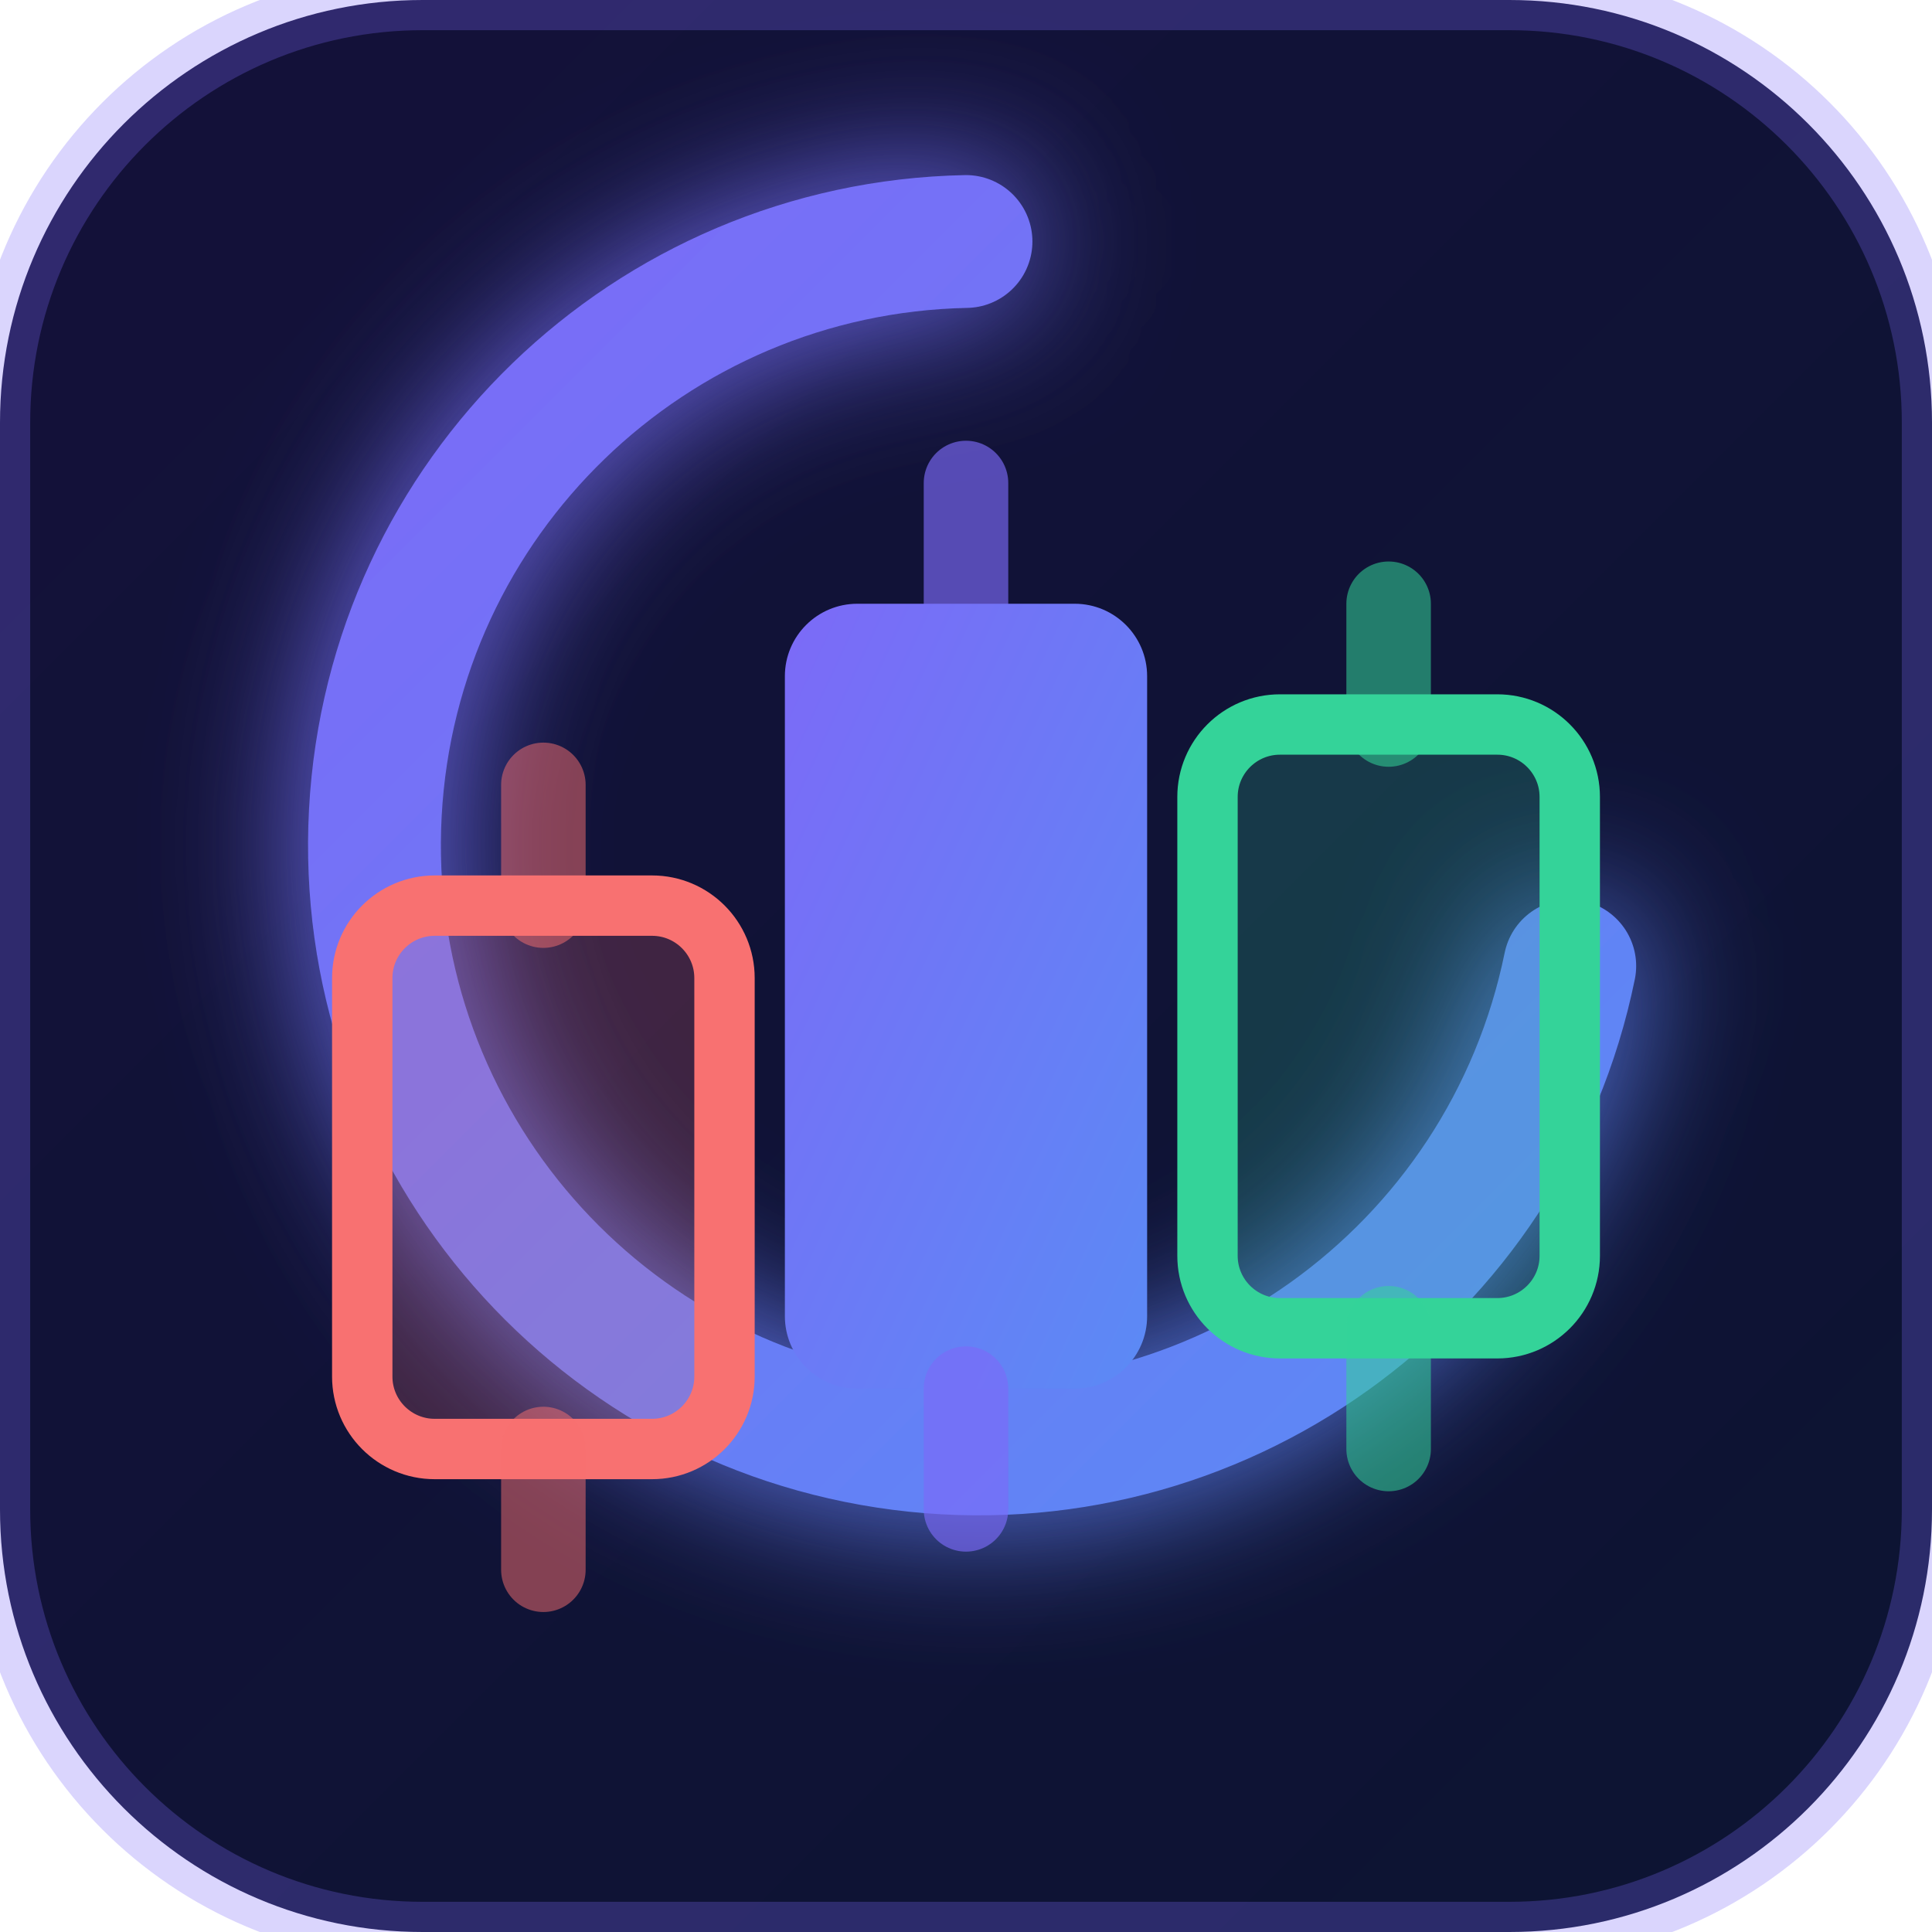
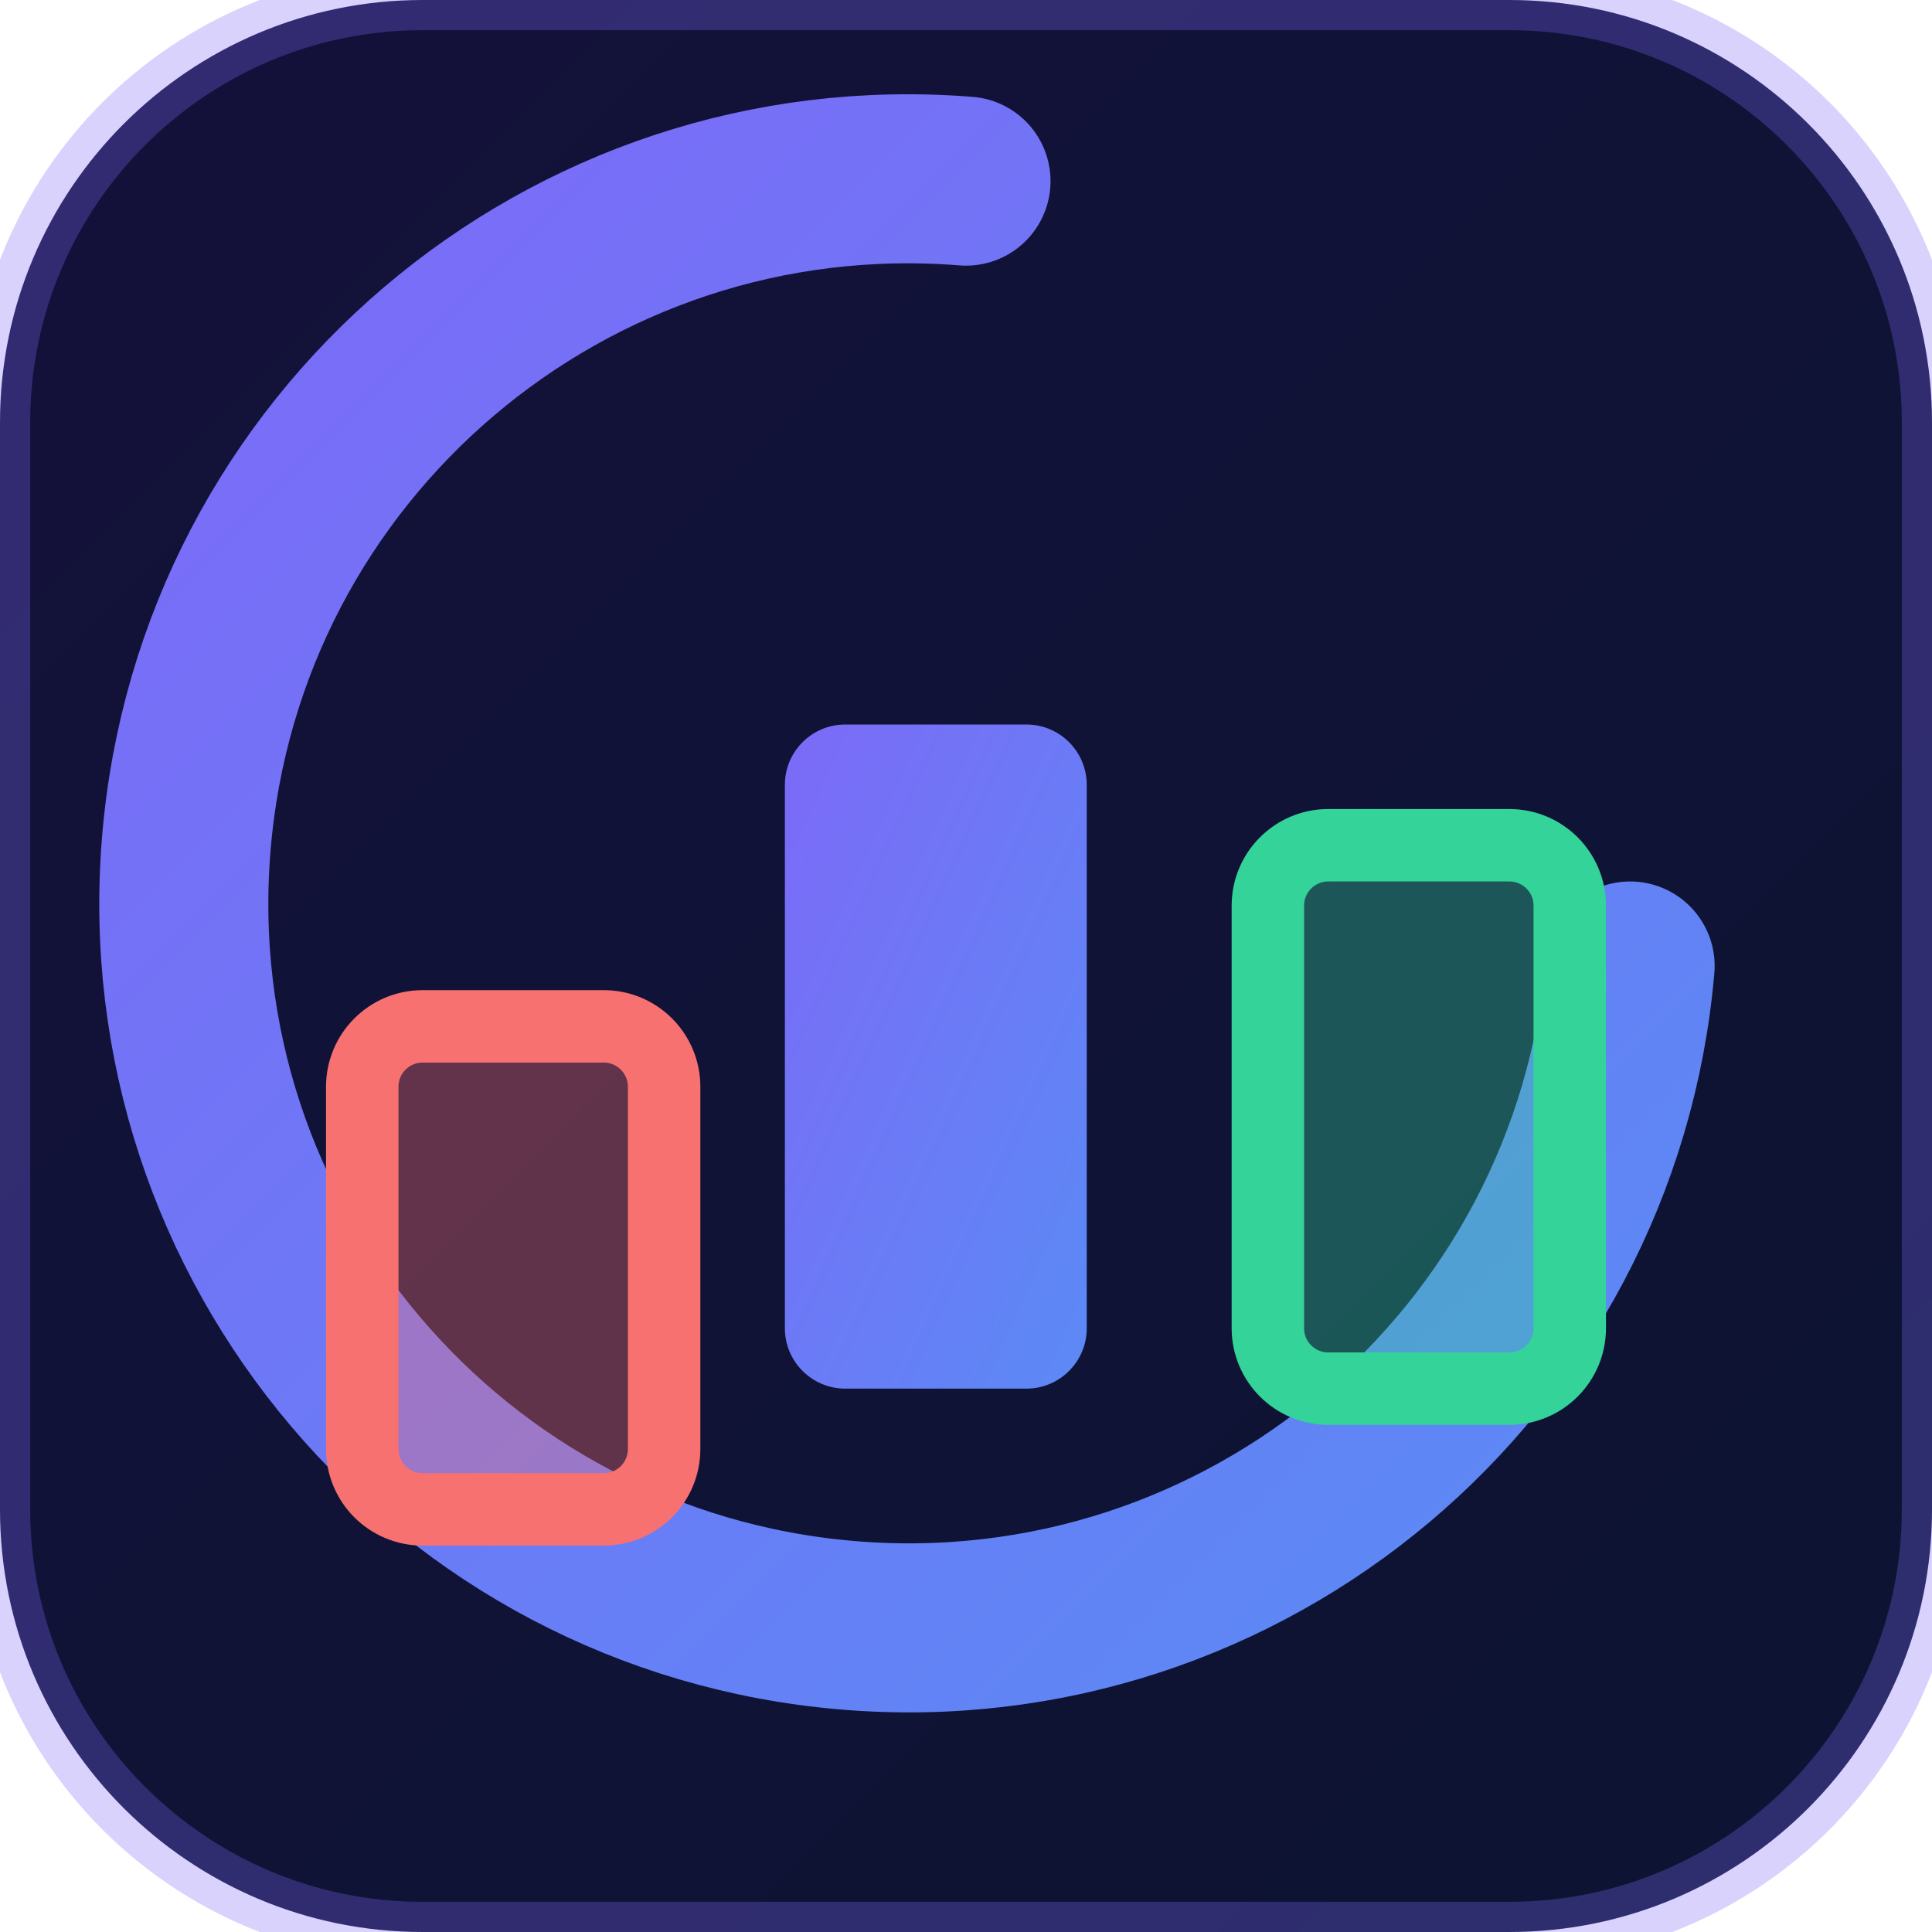
<svg xmlns="http://www.w3.org/2000/svg" viewBox="0 0 32 32" fill="none">
  <defs>
    <linearGradient id="g1" x1="0" y1="0" x2="1" y2="1">
      <stop offset="0%" stop-color="#7c6af7" />
      <stop offset="100%" stop-color="#5b8af5" />
    </linearGradient>
    <linearGradient id="bg" x1="0" y1="0" x2="1" y2="1">
      <stop offset="0%" stop-color="#14113a" />
      <stop offset="100%" stop-color="#0c1432" />
    </linearGradient>
-     <filter id="gw" x="-25%" y="-25%" width="150%" height="150%">
-       <feGaussianBlur stdDeviation="1.2" result="b" />
-       <feMerge>
-         <feMergeNode in="b" />
-         <feMergeNode in="SourceGraphic" />
-       </feMerge>
-     </filter>
  </defs>
  <rect width="32" height="32" rx="7" fill="url(#bg)" />
-   <rect width="32" height="32" rx="7" stroke="rgba(124,106,247,0.28)" stroke-width="1" fill="none" />
-   <path d="M16 4 A10 10 0 1 0 26 16" stroke="url(#g1)" stroke-width="2.2" stroke-linecap="round" filter="url(#gw)" />
-   <line x1="9" y1="13" x2="9" y2="15" stroke="rgba(248,113,113,0.5)" stroke-width="1.4" stroke-linecap="round" />
-   <rect x="6" y="15" width="6" height="9" rx="1.2" fill="rgba(248,113,113,0.2)" stroke="#f87171" stroke-width="1" />
-   <line x1="9" y1="24" x2="9" y2="26" stroke="rgba(248,113,113,0.5)" stroke-width="1.4" stroke-linecap="round" />
-   <line x1="16" y1="8" x2="16" y2="10" stroke="rgba(124,106,247,0.65)" stroke-width="1.4" stroke-linecap="round" />
-   <rect x="13" y="10" width="6" height="13" rx="1.2" fill="url(#g1)" />
-   <line x1="16" y1="23" x2="16" y2="25" stroke="rgba(124,106,247,0.65)" stroke-width="1.4" stroke-linecap="round" />
-   <line x1="23" y1="10" x2="23" y2="12" stroke="rgba(52,211,153,0.55)" stroke-width="1.4" stroke-linecap="round" />
-   <rect x="20" y="12" width="6" height="10" rx="1.2" fill="rgba(52,211,153,0.2)" stroke="#34d399" stroke-width="1" />
-   <line x1="23" y1="22" x2="23" y2="24" stroke="rgba(52,211,153,0.55)" stroke-width="1.4" stroke-linecap="round" />
+   <rect width="32" height="32" rx="7" stroke="rgba(124,106,247,0.3)" stroke-width="1" fill="none" />
+   <path d="M16 3 A12 12 0 1 0 27 16" stroke="url(#g1)" stroke-width="2.8" stroke-linecap="round" />
+   <rect x="6" y="17" width="5" height="8" rx="1" fill="rgba(248,113,113,0.35)" stroke="#f87171" stroke-width="1.2" />
+   <rect x="13" y="12" width="5" height="11" rx="1" fill="url(#g1)" />
+   <rect x="21" y="14" width="5" height="9" rx="1" fill="rgba(52,211,153,0.35)" stroke="#34d399" stroke-width="1.2" />
</svg>
